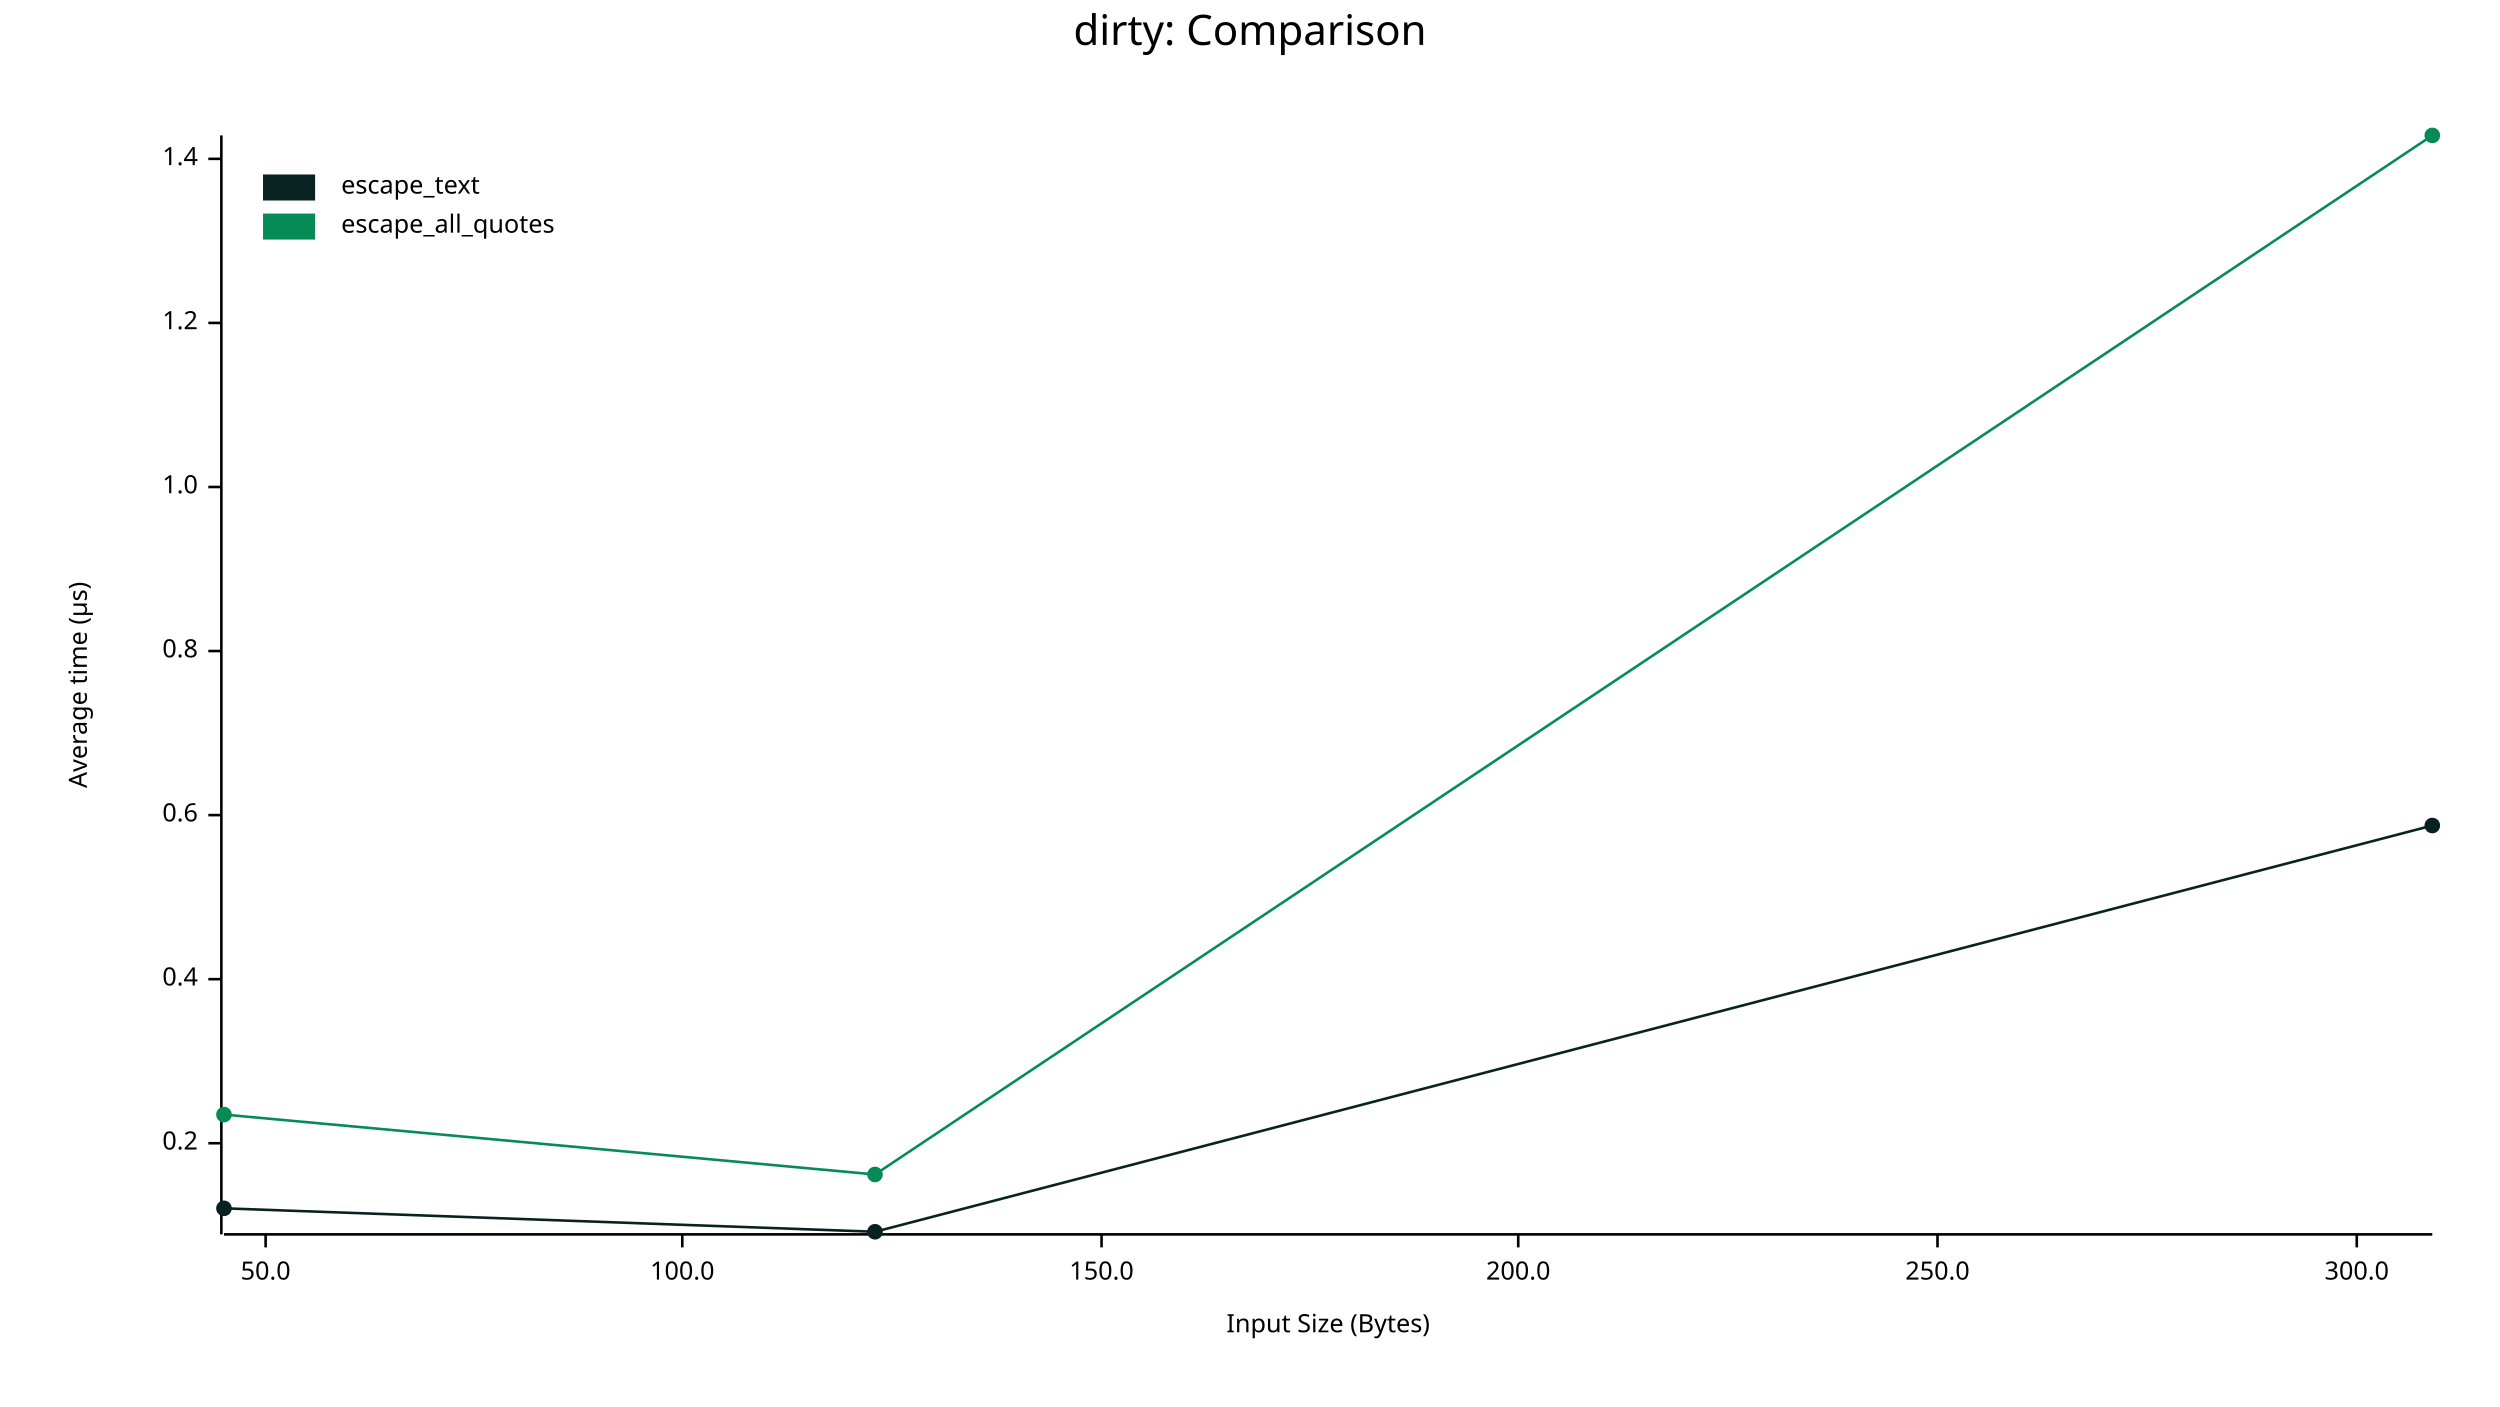
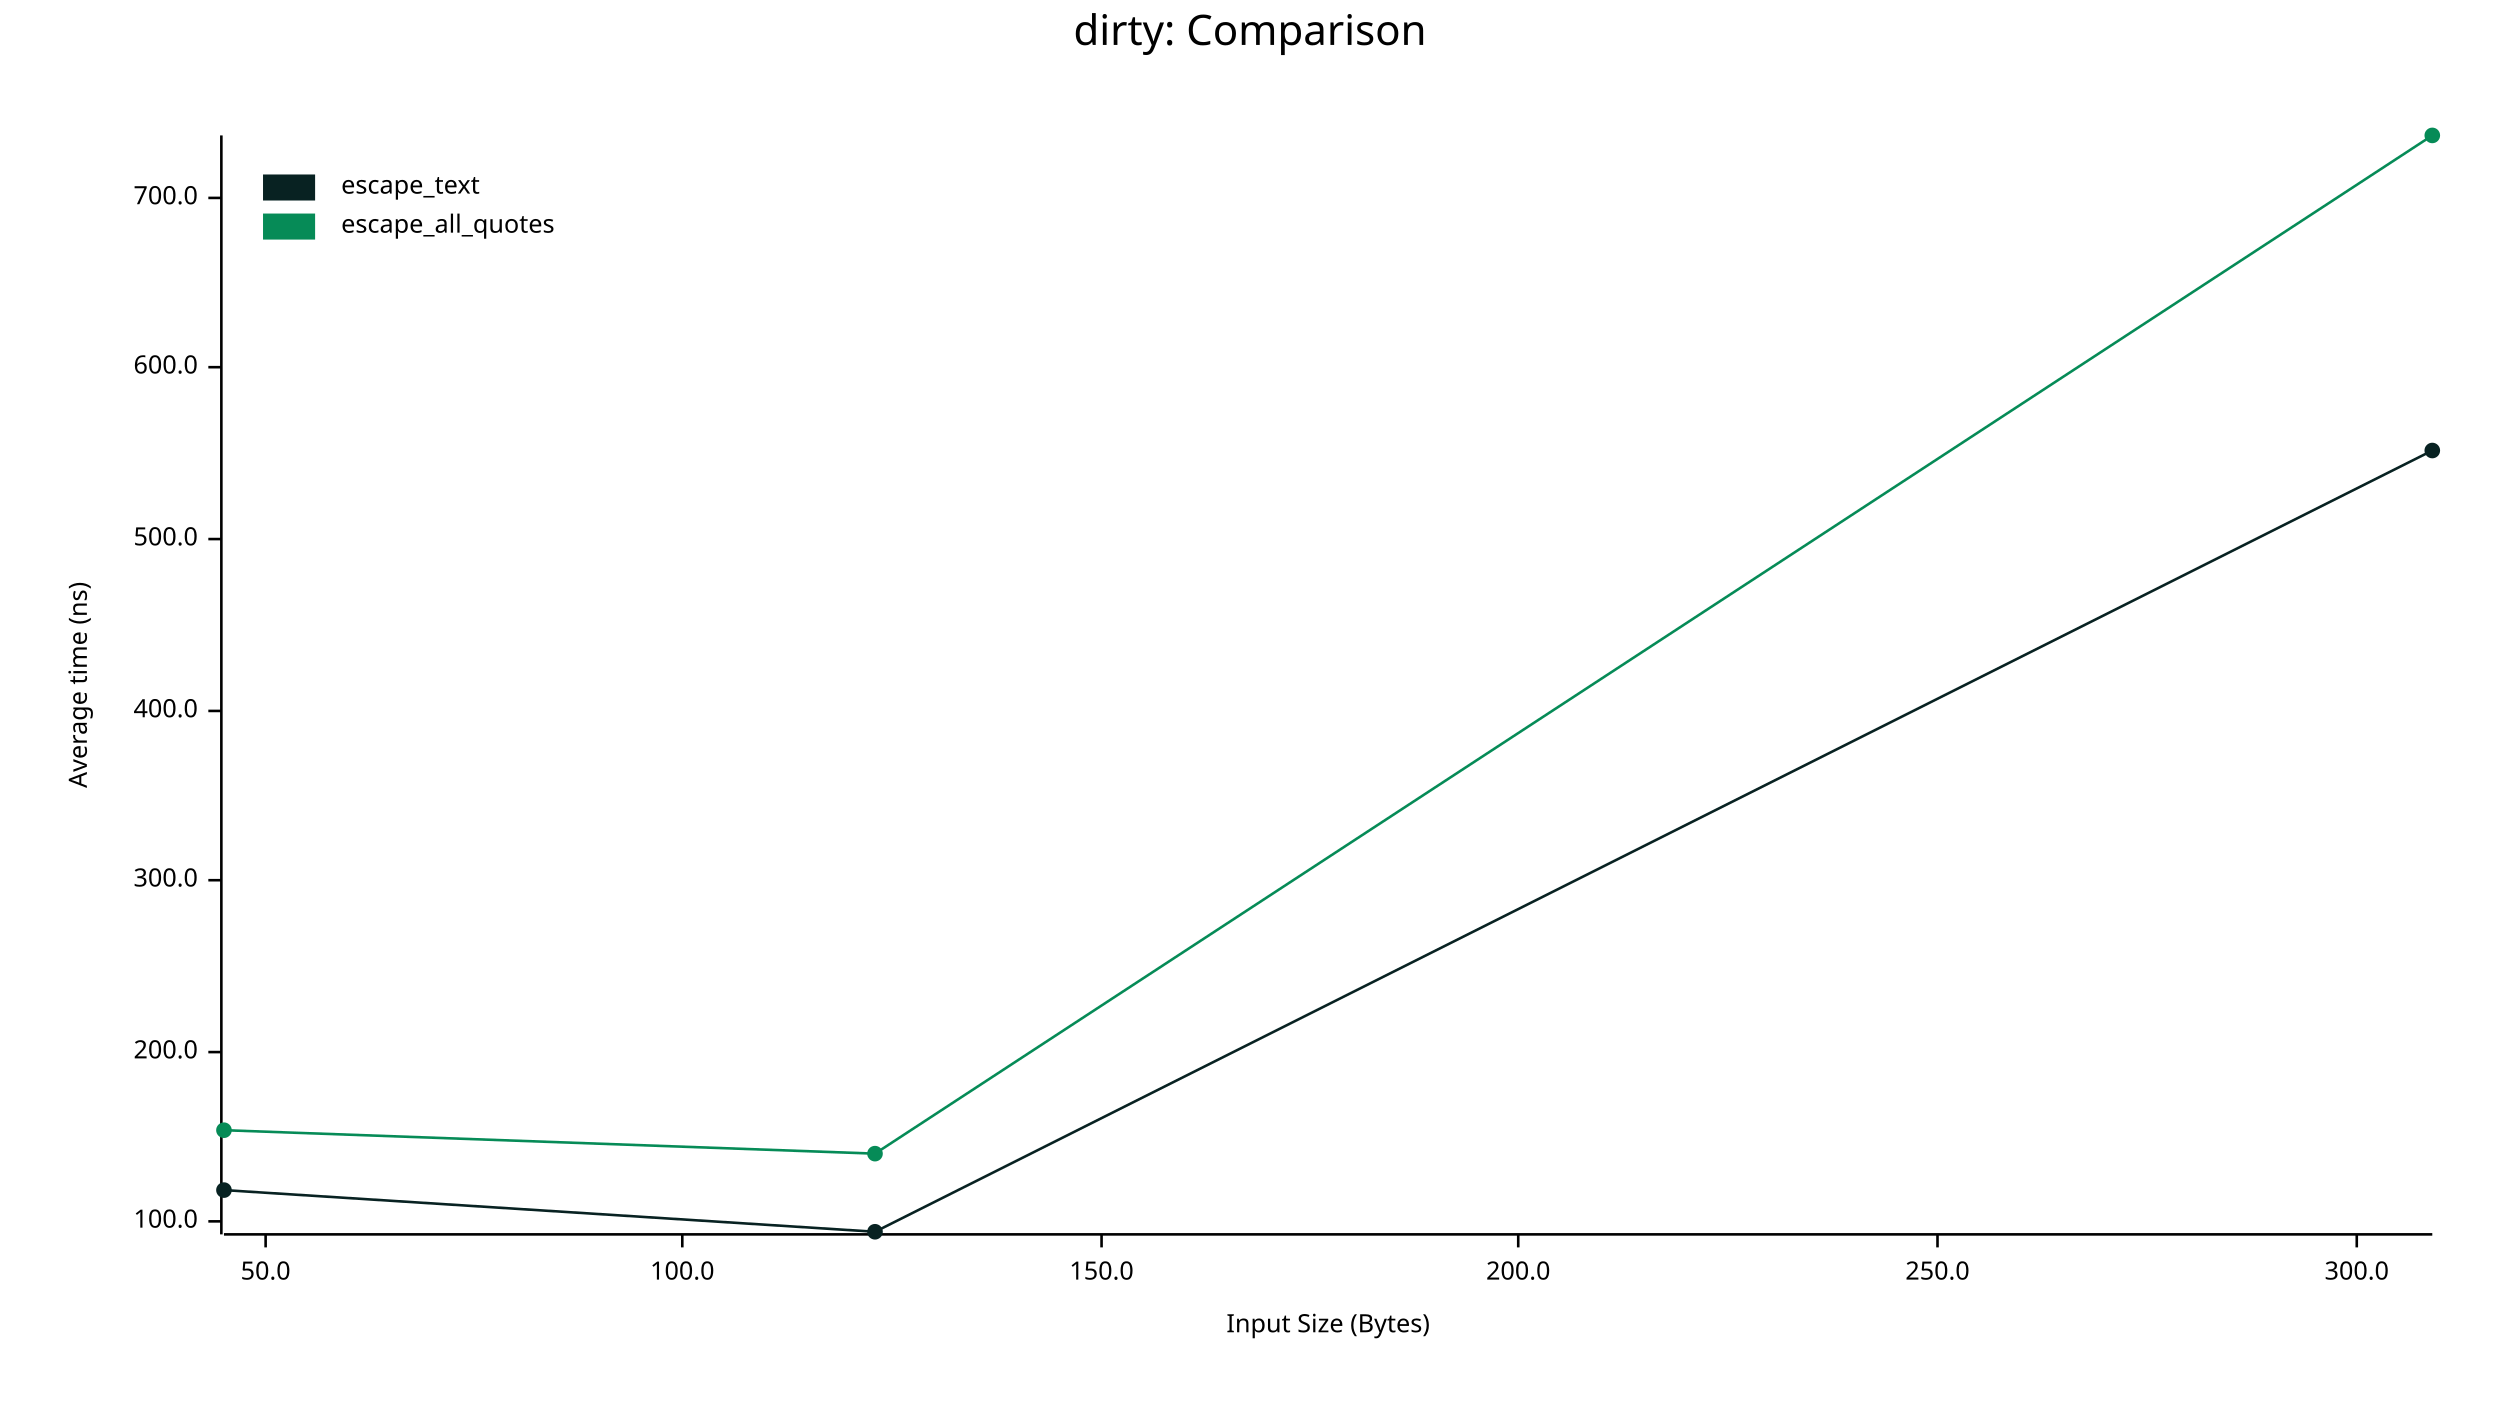
<svg xmlns="http://www.w3.org/2000/svg" width="960" height="540" viewBox="0 0 960 540">
  <text x="480" y="5" dy="0.76em" text-anchor="middle" font-family="sans-serif" font-size="16.129" opacity="1" fill="#000000">
dirty: Comparison
</text>
  <text x="26" y="263" dy="0.76em" text-anchor="middle" font-family="sans-serif" font-size="9.677" opacity="1" fill="#000000" transform="rotate(270, 26, 263)">
- Average time (µs)
+ Average time (ns)
</text>
  <text x="510" y="514" dy="-0.5ex" text-anchor="middle" font-family="sans-serif" font-size="9.677" opacity="1" fill="#000000">
Input Size (Bytes)
</text>
  <polyline fill="none" opacity="1" stroke="#000000" stroke-width="1" points="85,52 85,474 " />
-   <text x="76" y="439" dy="0.5ex" text-anchor="end" font-family="sans-serif" font-size="9.677" opacity="1" fill="#000000">
- 0.2
+   <text x="76" y="469" dy="0.5ex" text-anchor="end" font-family="sans-serif" font-size="9.677" opacity="1" fill="#000000">
+ 100.0
</text>
-   <polyline fill="none" opacity="1" stroke="#000000" stroke-width="1" points="80,439 85,439 " />
-   <text x="76" y="376" dy="0.5ex" text-anchor="end" font-family="sans-serif" font-size="9.677" opacity="1" fill="#000000">
- 0.4
+   <polyline fill="none" opacity="1" stroke="#000000" stroke-width="1" points="80,469 85,469 " />
+   <text x="76" y="404" dy="0.5ex" text-anchor="end" font-family="sans-serif" font-size="9.677" opacity="1" fill="#000000">
+ 200.0
</text>
-   <polyline fill="none" opacity="1" stroke="#000000" stroke-width="1" points="80,376 85,376 " />
-   <text x="76" y="313" dy="0.5ex" text-anchor="end" font-family="sans-serif" font-size="9.677" opacity="1" fill="#000000">
- 0.6
+   <polyline fill="none" opacity="1" stroke="#000000" stroke-width="1" points="80,404 85,404 " />
+   <text x="76" y="338" dy="0.5ex" text-anchor="end" font-family="sans-serif" font-size="9.677" opacity="1" fill="#000000">
+ 300.0
</text>
-   <polyline fill="none" opacity="1" stroke="#000000" stroke-width="1" points="80,313 85,313 " />
-   <text x="76" y="250" dy="0.5ex" text-anchor="end" font-family="sans-serif" font-size="9.677" opacity="1" fill="#000000">
- 0.8
+   <polyline fill="none" opacity="1" stroke="#000000" stroke-width="1" points="80,338 85,338 " />
+   <text x="76" y="273" dy="0.5ex" text-anchor="end" font-family="sans-serif" font-size="9.677" opacity="1" fill="#000000">
+ 400.0
</text>
-   <polyline fill="none" opacity="1" stroke="#000000" stroke-width="1" points="80,250 85,250 " />
-   <text x="76" y="187" dy="0.5ex" text-anchor="end" font-family="sans-serif" font-size="9.677" opacity="1" fill="#000000">
- 1.0
+   <polyline fill="none" opacity="1" stroke="#000000" stroke-width="1" points="80,273 85,273 " />
+   <text x="76" y="207" dy="0.5ex" text-anchor="end" font-family="sans-serif" font-size="9.677" opacity="1" fill="#000000">
+ 500.0
</text>
-   <polyline fill="none" opacity="1" stroke="#000000" stroke-width="1" points="80,187 85,187 " />
-   <text x="76" y="124" dy="0.5ex" text-anchor="end" font-family="sans-serif" font-size="9.677" opacity="1" fill="#000000">
- 1.2
+   <polyline fill="none" opacity="1" stroke="#000000" stroke-width="1" points="80,207 85,207 " />
+   <text x="76" y="141" dy="0.5ex" text-anchor="end" font-family="sans-serif" font-size="9.677" opacity="1" fill="#000000">
+ 600.0
</text>
-   <polyline fill="none" opacity="1" stroke="#000000" stroke-width="1" points="80,124 85,124 " />
-   <text x="76" y="61" dy="0.5ex" text-anchor="end" font-family="sans-serif" font-size="9.677" opacity="1" fill="#000000">
- 1.4
+   <polyline fill="none" opacity="1" stroke="#000000" stroke-width="1" points="80,141 85,141 " />
+   <text x="76" y="76" dy="0.5ex" text-anchor="end" font-family="sans-serif" font-size="9.677" opacity="1" fill="#000000">
+ 700.0
</text>
-   <polyline fill="none" opacity="1" stroke="#000000" stroke-width="1" points="80,61 85,61 " />
+   <polyline fill="none" opacity="1" stroke="#000000" stroke-width="1" points="80,76 85,76 " />
  <polyline fill="none" opacity="1" stroke="#000000" stroke-width="1" points="86,474 934,474 " />
  <text x="102" y="484" dy="0.76em" text-anchor="middle" font-family="sans-serif" font-size="9.677" opacity="1" fill="#000000">
50.0
</text>
  <polyline fill="none" opacity="1" stroke="#000000" stroke-width="1" points="102,474 102,479 " />
  <text x="262" y="484" dy="0.76em" text-anchor="middle" font-family="sans-serif" font-size="9.677" opacity="1" fill="#000000">
100.0
</text>
  <polyline fill="none" opacity="1" stroke="#000000" stroke-width="1" points="262,474 262,479 " />
  <text x="423" y="484" dy="0.76em" text-anchor="middle" font-family="sans-serif" font-size="9.677" opacity="1" fill="#000000">
150.0
</text>
  <polyline fill="none" opacity="1" stroke="#000000" stroke-width="1" points="423,474 423,479 " />
  <text x="583" y="484" dy="0.76em" text-anchor="middle" font-family="sans-serif" font-size="9.677" opacity="1" fill="#000000">
200.0
</text>
  <polyline fill="none" opacity="1" stroke="#000000" stroke-width="1" points="583,474 583,479 " />
  <text x="744" y="484" dy="0.76em" text-anchor="middle" font-family="sans-serif" font-size="9.677" opacity="1" fill="#000000">
250.0
</text>
  <polyline fill="none" opacity="1" stroke="#000000" stroke-width="1" points="744,474 744,479 " />
  <text x="905" y="484" dy="0.76em" text-anchor="middle" font-family="sans-serif" font-size="9.677" opacity="1" fill="#000000">
300.0
</text>
  <polyline fill="none" opacity="1" stroke="#000000" stroke-width="1" points="905,474 905,479 " />
-   <circle cx="86" cy="464" r="3" opacity="1" fill="#082222" stroke="none" stroke-width="1" />
+   <circle cx="86" cy="457" r="3" opacity="1" fill="#082222" stroke="none" stroke-width="1" />
  <circle cx="336" cy="473" r="3" opacity="1" fill="#082222" stroke="none" stroke-width="1" />
-   <circle cx="934" cy="317" r="3" opacity="1" fill="#082222" stroke="none" stroke-width="1" />
-   <polyline fill="none" opacity="1" stroke="#082222" stroke-width="1" points="86,464 336,473 934,317 " />
-   <circle cx="86" cy="428" r="3" opacity="1" fill="#068B57" stroke="none" stroke-width="1" />
-   <circle cx="336" cy="451" r="3" opacity="1" fill="#068B57" stroke="none" stroke-width="1" />
+   <circle cx="934" cy="173" r="3" opacity="1" fill="#082222" stroke="none" stroke-width="1" />
+   <polyline fill="none" opacity="1" stroke="#082222" stroke-width="1" points="86,457 336,473 934,173 " />
+   <circle cx="86" cy="434" r="3" opacity="1" fill="#068B57" stroke="none" stroke-width="1" />
+   <circle cx="336" cy="443" r="3" opacity="1" fill="#068B57" stroke="none" stroke-width="1" />
  <circle cx="934" cy="52" r="3" opacity="1" fill="#068B57" stroke="none" stroke-width="1" />
-   <polyline fill="none" opacity="1" stroke="#068B57" stroke-width="1" points="86,428 336,451 934,52 " />
+   <polyline fill="none" opacity="1" stroke="#068B57" stroke-width="1" points="86,434 336,443 934,52 " />
  <text x="131" y="67" dy="0.76em" text-anchor="start" font-family="sans-serif" font-size="9.677" opacity="1" fill="#000000">
escape_text
</text>
  <text x="131" y="82" dy="0.76em" text-anchor="start" font-family="sans-serif" font-size="9.677" opacity="1" fill="#000000">
escape_all_quotes
</text>
  <rect x="101" y="67" width="20" height="10" opacity="1" fill="#082222" stroke="none" />
  <rect x="101" y="82" width="20" height="10" opacity="1" fill="#068B57" stroke="none" />
</svg>
